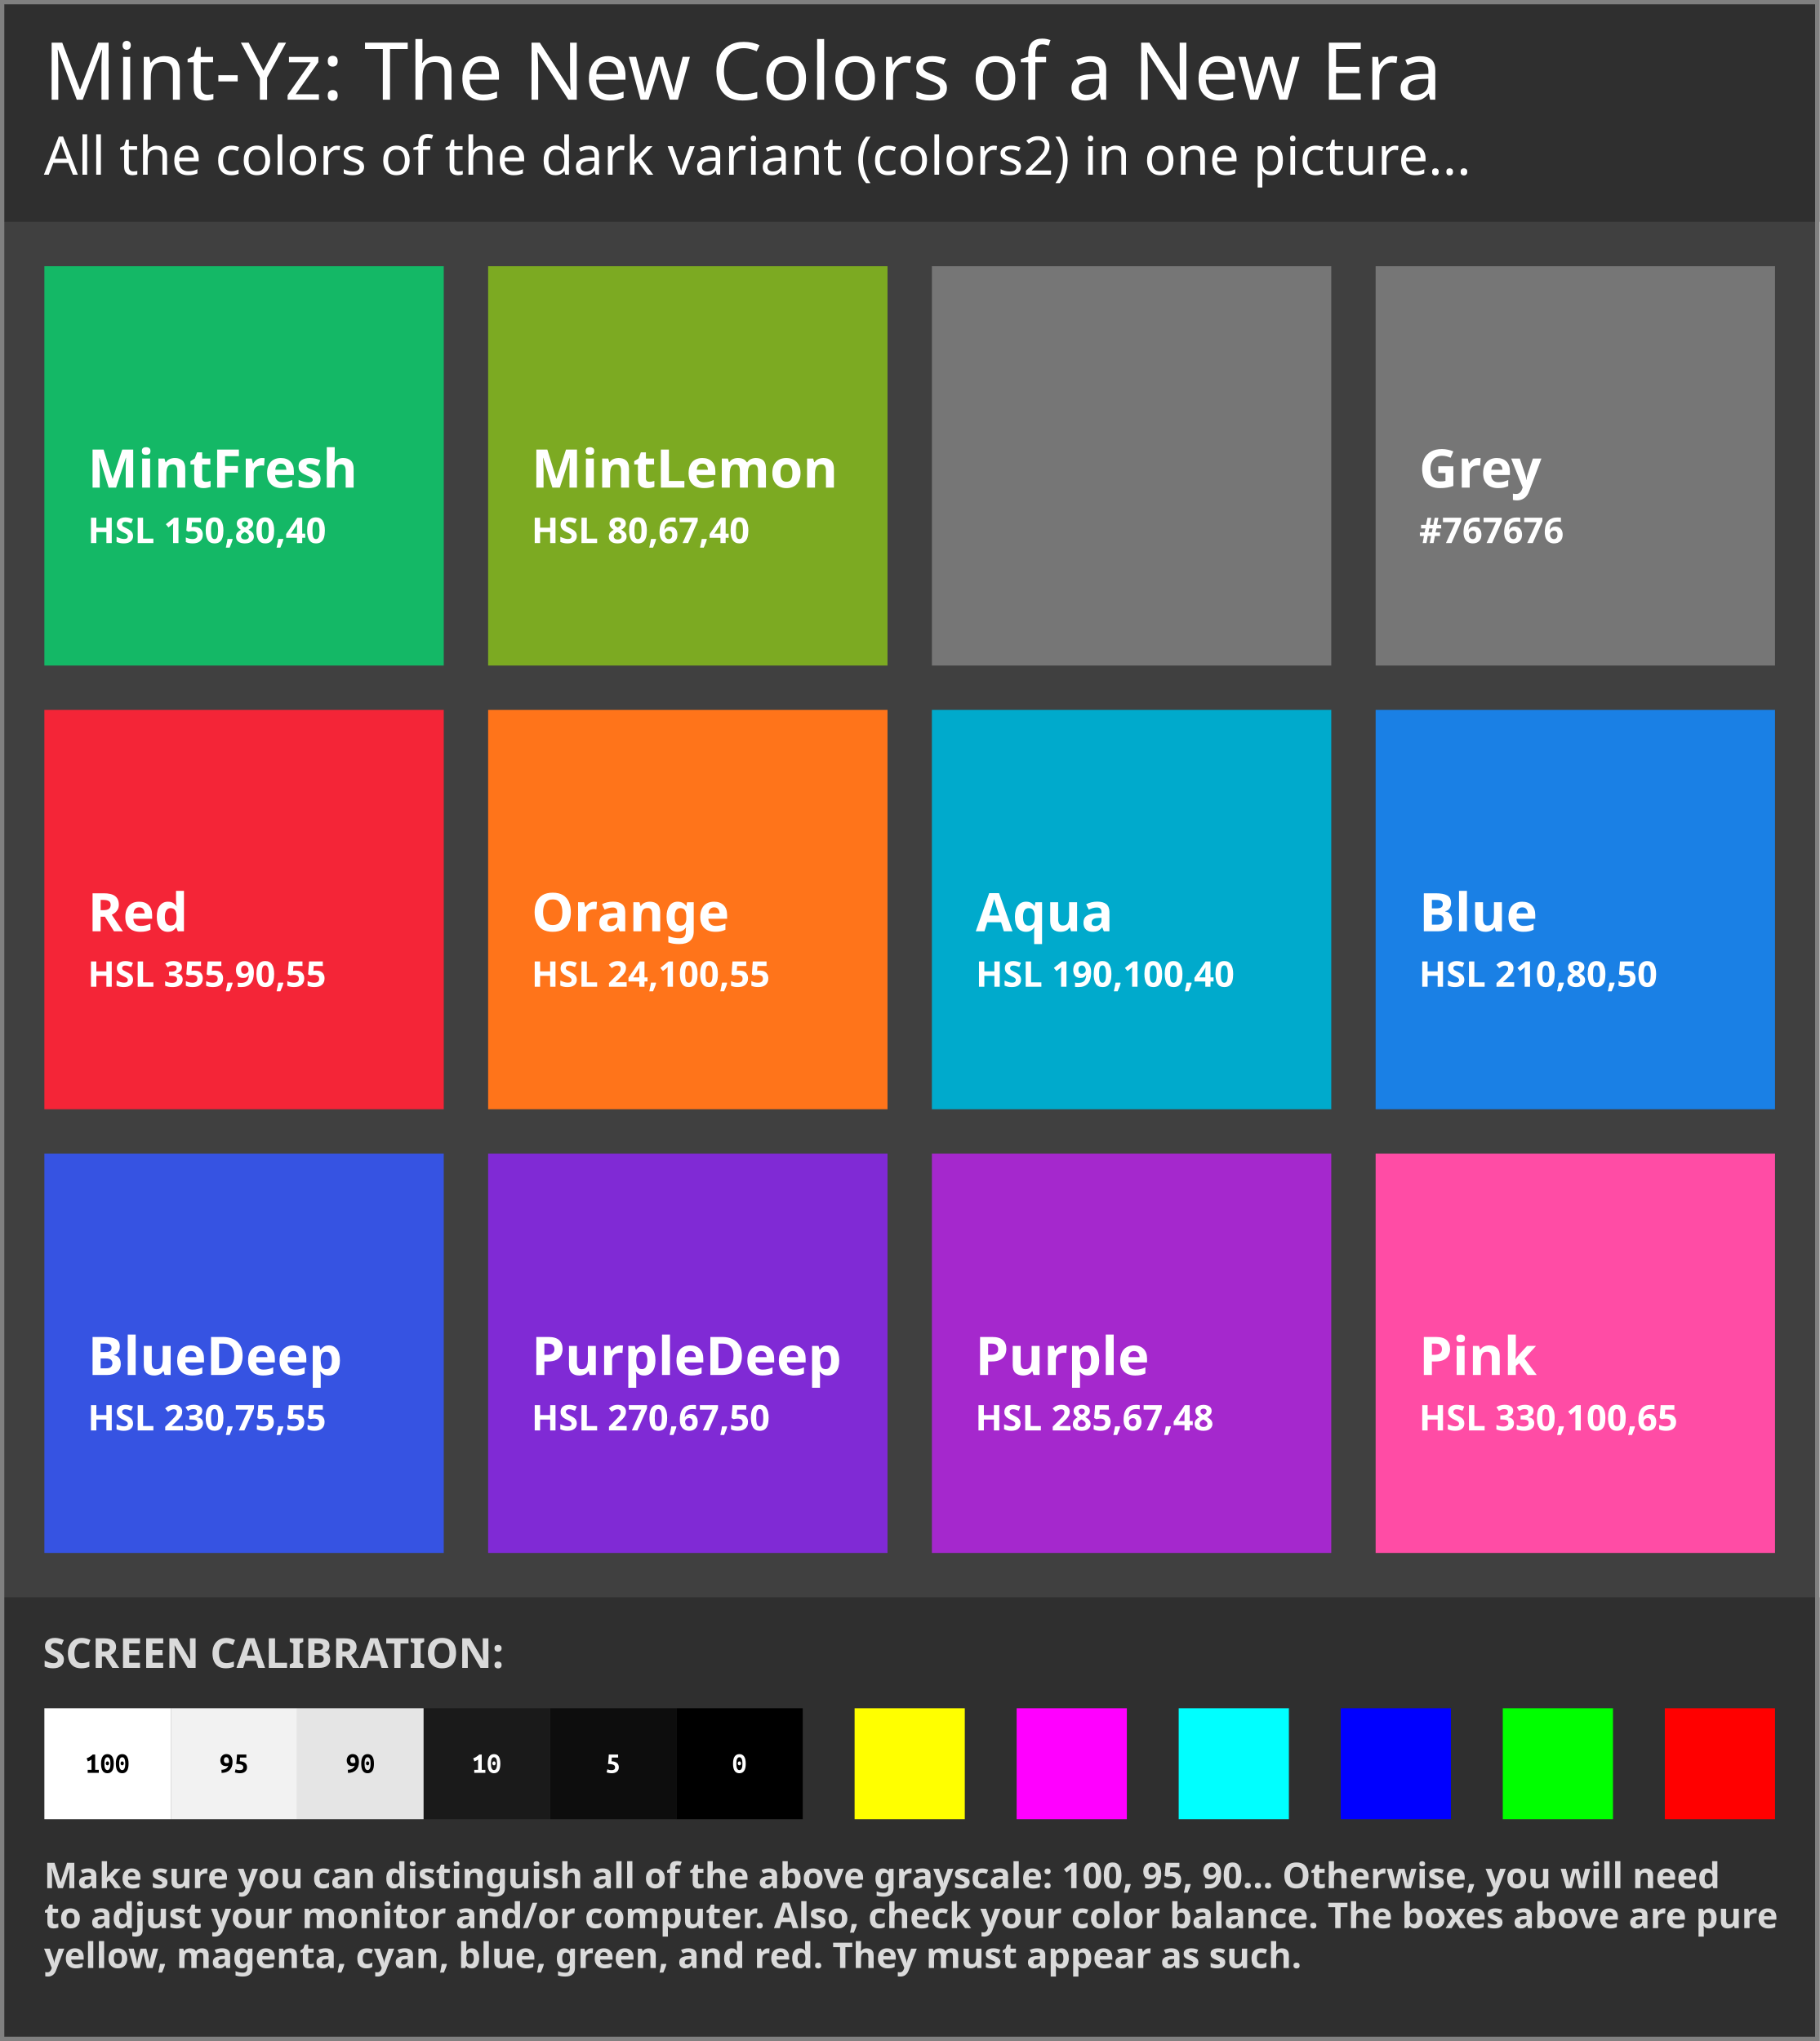
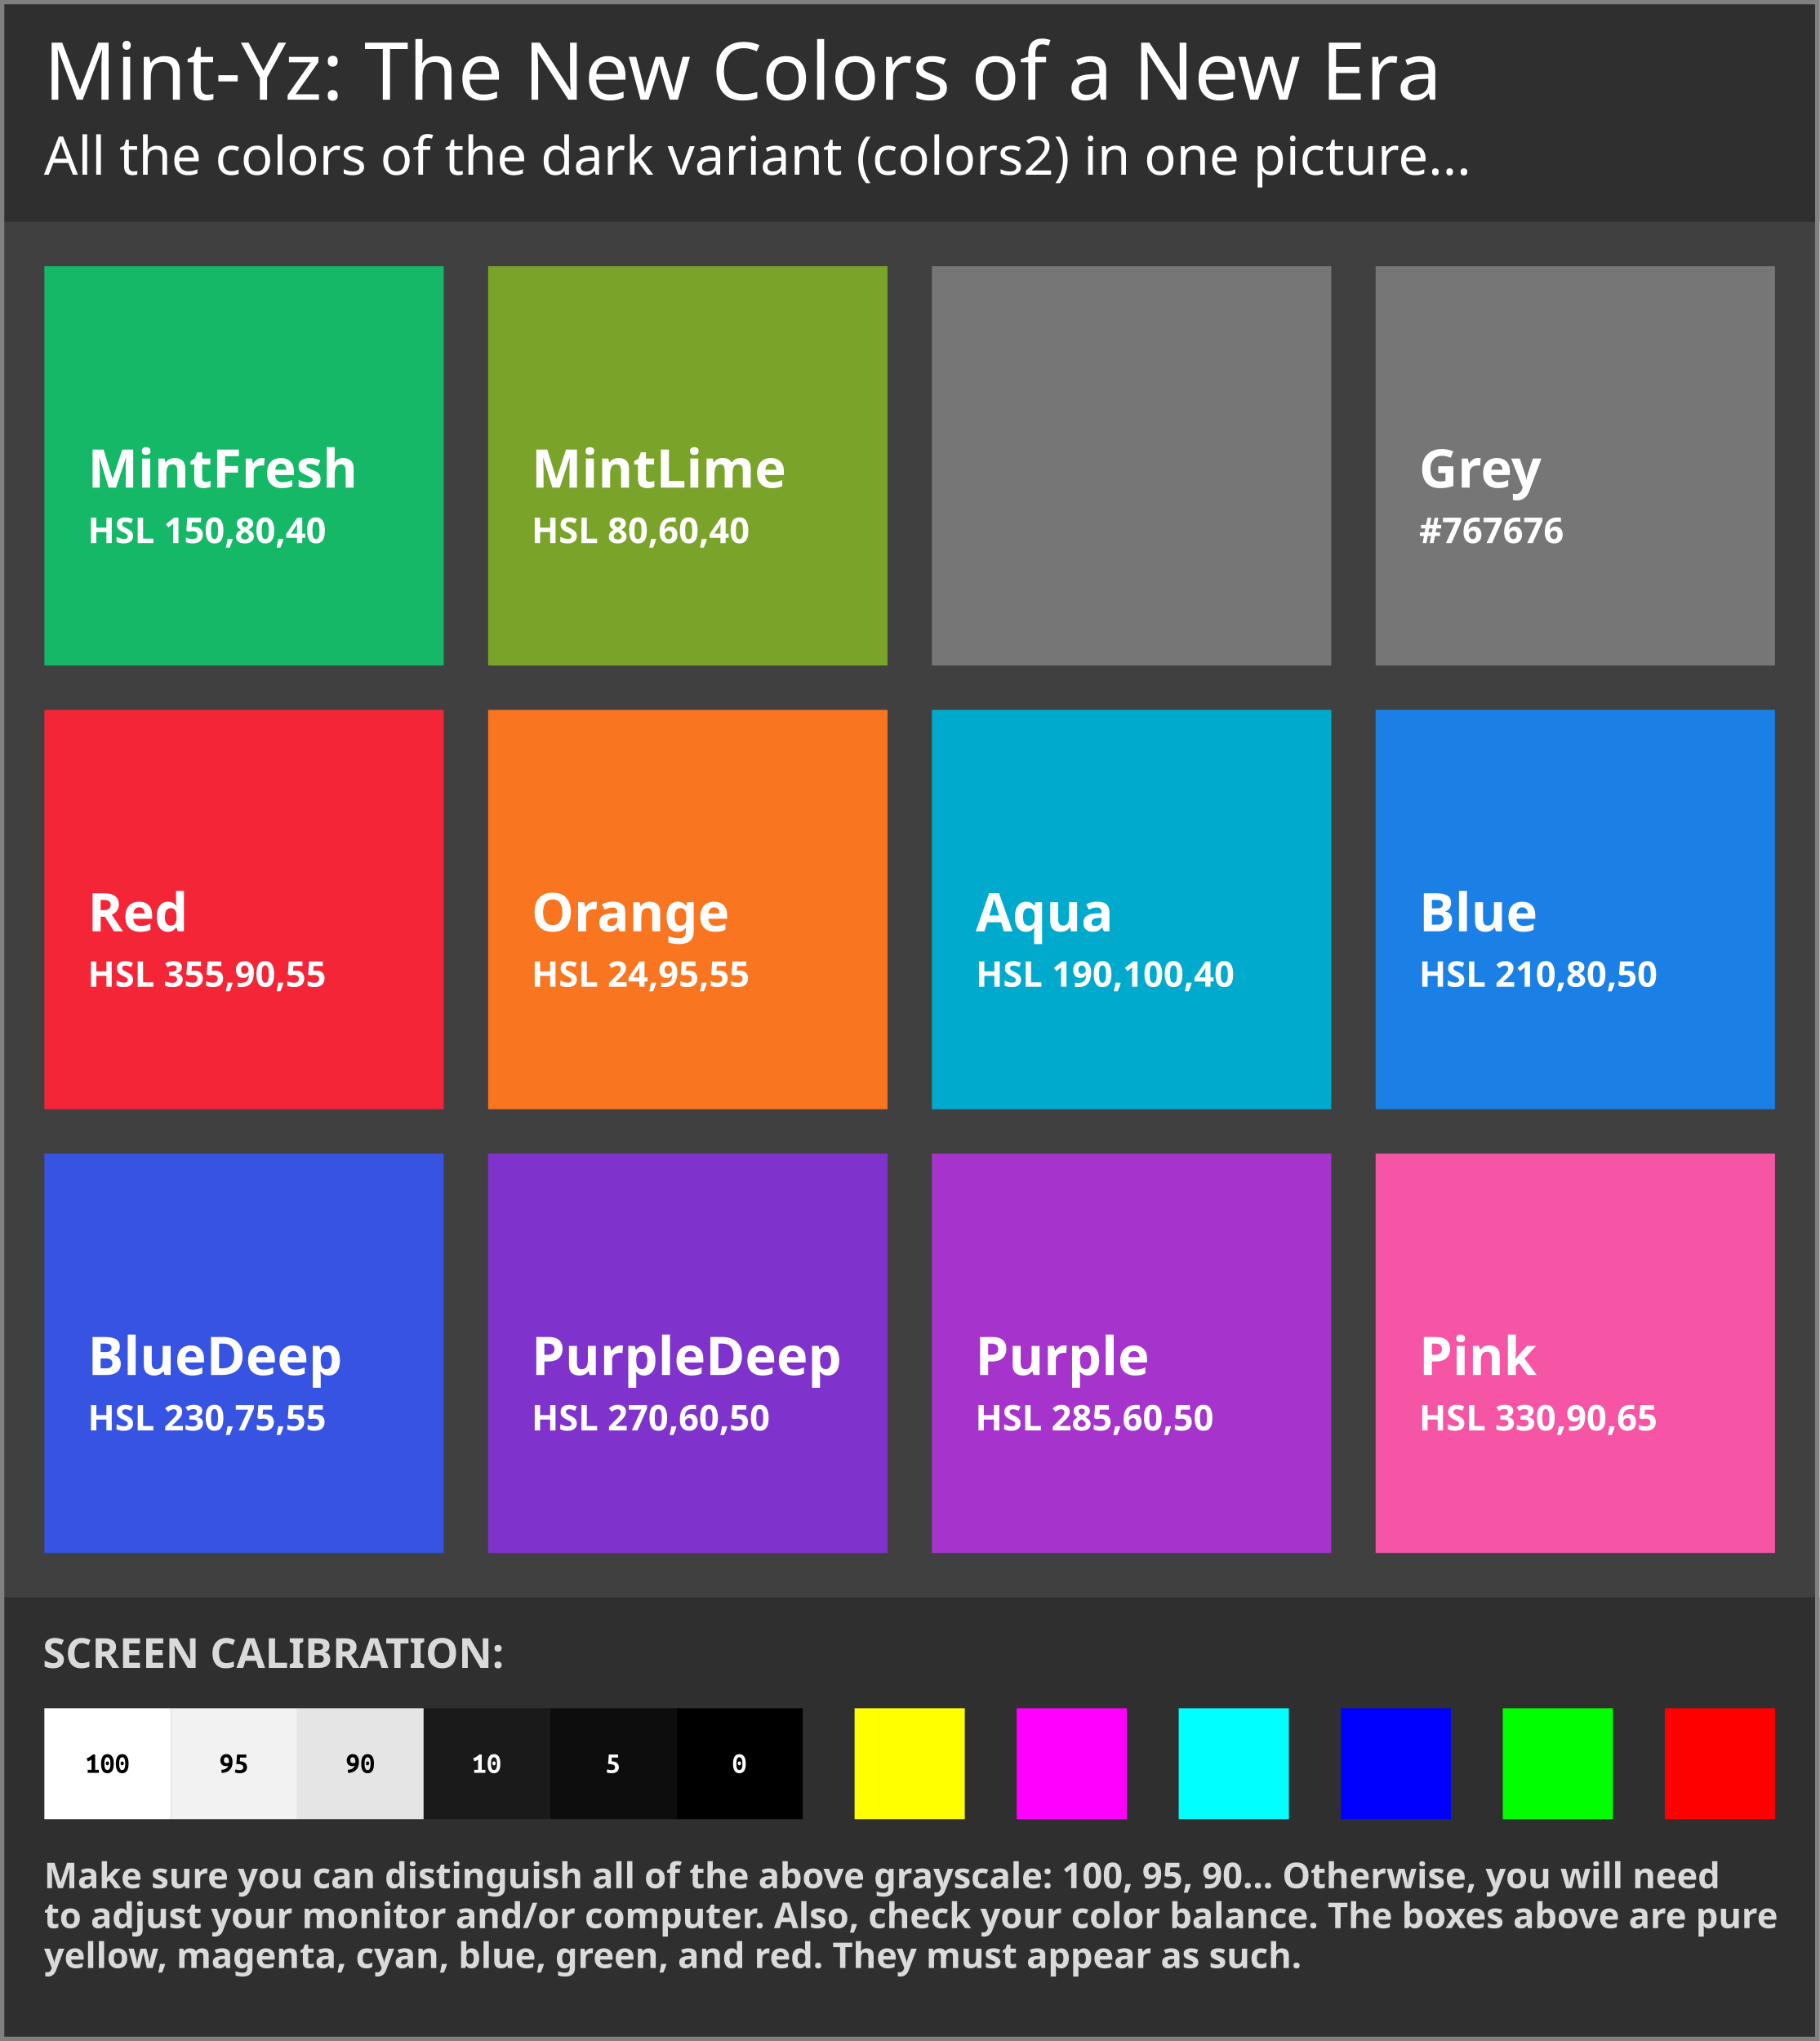
<svg xmlns="http://www.w3.org/2000/svg" width="820" height="920" viewBox="0 0 820 920" version="1.1" id="svg8">
  <defs id="defs2" />
  <g id="layer5">
    <rect y="0" x="0" height="920" width="820" id="rect122" style="fill:#ffffff;fill-opacity:1;stroke:none;stroke-width:0;stroke-opacity:1" />
    <rect transform="translate(0,-91.79999)" style="fill:#404040;fill-opacity:1;stroke:#08914d;stroke-width:0" id="rect146" width="820" height="920" x="2.2301638e-06" y="91.8" />
    <g id="g1130" transform="translate(0,-91.79999)">
      <rect y="811.8" x="0" height="200" width="820" id="rect4820" style="vector-effect:none;fill:#2f2f2f;fill-opacity:1;stroke:none;stroke-width:0;stroke-linecap:butt;stroke-linejoin:miter;stroke-miterlimit:4;stroke-dasharray:none;stroke-dashoffset:0;stroke-opacity:1" />
      <g id="g1089">
        <g transform="matrix(0,-2.099737,2.760329,0,-19.81775,839.5778)" style="display:inline" id="g1269">
          <rect transform="rotate(-90)" rx="6.3846035e-17" y="-34.396" x="-297" height="23.812" width="17.992" id="rect7" style="fill:#ff0000;fill-opacity:1;stroke:none;stroke-width:0.15;stroke-miterlimit:4;stroke-dasharray:none;stroke-opacity:1" />
          <rect transform="rotate(-90)" style="fill:#00ff00;fill-opacity:1;stroke:none;stroke-width:0.15;stroke-miterlimit:4;stroke-dasharray:none;stroke-opacity:1" id="rect9" width="17.992" height="23.812" x="-270.542" y="-34.396" rx="6.3846035e-17" />
          <rect transform="rotate(-90)" rx="6.3846035e-17" y="-34.396" x="-244.083" height="23.812" width="17.992" id="rect11" style="fill:#0000ff;fill-opacity:1;stroke:none;stroke-width:0.15;stroke-miterlimit:4;stroke-dasharray:none;stroke-opacity:1" />
          <rect transform="rotate(-90)" style="fill:#ffff00;fill-opacity:1;stroke:none;stroke-width:0.15;stroke-miterlimit:4;stroke-dasharray:none;stroke-opacity:1" id="rect818" width="17.992" height="23.812" x="-164.708" y="-34.396" rx="6.3846035e-17" />
          <rect transform="rotate(-90)" rx="6.3846035e-17" y="-34.396" x="-217.625" height="23.812" width="17.992" id="rect820-7" style="fill:#00ffff;fill-opacity:1;stroke:none;stroke-width:0.15;stroke-miterlimit:4;stroke-dasharray:none;stroke-opacity:1" />
          <rect transform="rotate(-90)" style="fill:#ff00ff;fill-opacity:1;stroke:none;stroke-width:0.15;stroke-miterlimit:4;stroke-dasharray:none;stroke-opacity:1" id="rect822-6" width="17.992" height="23.812" x="-191.167" y="-34.396" rx="6.3846035e-17" />
        </g>
        <rect transform="scale(-1)" style="display:inline;fill:#000000;fill-opacity:1;stroke:none;stroke-width:0.387;stroke-miterlimit:4;stroke-dasharray:none;stroke-opacity:1" id="rect1035" width="56.966" height="50" x="-361.798" y="-911.8" rx="2.0215312e-16" />
        <rect transform="scale(-1)" rx="2.0215312e-16" y="-911.8" x="-304.831" height="50" width="56.966" id="rect1037" style="display:inline;fill:#0d0d0d;fill-opacity:1;stroke:none;stroke-width:0.387;stroke-miterlimit:4;stroke-dasharray:none;stroke-opacity:1" />
        <rect transform="scale(-1)" style="display:inline;fill:#f2f2f2;fill-opacity:1;stroke:none;stroke-width:0.387;stroke-miterlimit:4;stroke-dasharray:none;stroke-opacity:1" id="rect1039" width="56.966" height="50" x="-133.933" y="-911.8" rx="2.0215312e-16" />
        <rect transform="scale(-1)" rx="2.0215312e-16" y="-911.8" x="-247.865" height="50" width="56.966" id="rect1041" style="display:inline;fill:#1a1a1a;fill-opacity:1;stroke:none;stroke-width:0.387;stroke-miterlimit:4;stroke-dasharray:none;stroke-opacity:1" />
        <rect transform="scale(-1)" style="display:inline;fill:#e5e5e5;fill-opacity:1;stroke:none;stroke-width:0.387;stroke-miterlimit:4;stroke-dasharray:none;stroke-opacity:1" id="rect1043" width="56.966" height="50" x="-190.899" y="-911.8" rx="2.0215312e-16" />
        <rect rx="2.0215312e-16" y="-911.8" x="-76.966" height="50" width="56.966" id="rect1045" style="display:inline;fill:#ffffff;fill-opacity:1;stroke:none;stroke-width:0.387;stroke-miterlimit:4;stroke-dasharray:none;stroke-opacity:1" transform="scale(-1)" />
        <g id="g1056">
          <g style="font-weight:bold;font-size:13.333px;line-height:17.778px;font-family:'Ubuntu Mono';-inkscape-font-specification:'Ubuntu Mono Bold';letter-spacing:0px;word-spacing:0px;fill:#000000;fill-opacity:1" id="text135" aria-label="100" transform="translate(0,-50)">
            <path id="path983" style="font-size:13.333px;text-align:center;text-anchor:middle;fill:#000000;fill-opacity:1" d="m 41.25,939.573 v -4.613 q -0.373,0.267 -0.853,0.48 -0.48,0.2 -0.813,0.32 l -0.533,-1.36 q 0.32,-0.12 0.693,-0.307 0.373,-0.187 0.747,-0.413 0.373,-0.227 0.707,-0.48 0.333,-0.253 0.573,-0.52 h 1.12 v 6.893 h 1.64 v 1.36 h -5.013 v -1.36 z" />
            <path id="path985" style="font-size:13.333px;text-align:center;text-anchor:middle;fill:#000000;fill-opacity:1" d="m 51.277,936.786 q 0,2.187 -0.733,3.253 -0.733,1.067 -2.133,1.067 -1.4,0 -2.133,-1.067 -0.733,-1.067 -0.733,-3.253 0,-2.16 0.747,-3.227 0.747,-1.067 2.12,-1.067 1.4,0 2.133,1.067 0.733,1.053 0.733,3.227 z m -1.48,0 q 0,-1.413 -0.36,-2.147 -0.347,-0.747 -1.027,-0.747 -0.667,0 -1.027,0.747 -0.36,0.733 -0.36,2.147 0,1.427 0.36,2.173 0.36,0.733 1.027,0.733 0.68,0 1.027,-0.733 0.36,-0.747 0.36,-2.173 z m -0.64,-0.133 q 0,0.36 -0.213,0.627 -0.2,0.253 -0.52,0.253 -0.347,0 -0.547,-0.253 -0.2,-0.267 -0.2,-0.627 0,-0.36 0.2,-0.627 0.2,-0.267 0.547,-0.267 0.32,0 0.52,0.267 0.213,0.267 0.213,0.627 z" />
            <path id="path987" style="font-size:13.333px;text-align:center;text-anchor:middle;fill:#000000;fill-opacity:1" d="m 57.943,936.786 q 0,2.187 -0.733,3.253 -0.733,1.067 -2.133,1.067 -1.4,0 -2.133,-1.067 -0.733,-1.067 -0.733,-3.253 0,-2.16 0.747,-3.227 0.747,-1.067 2.12,-1.067 1.4,0 2.133,1.067 0.733,1.053 0.733,3.227 z m -1.48,0 q 0,-1.413 -0.36,-2.147 -0.347,-0.747 -1.027,-0.747 -0.667,0 -1.027,0.747 -0.36,0.733 -0.36,2.147 0,1.427 0.36,2.173 0.36,0.733 1.027,0.733 0.68,0 1.027,-0.733 0.36,-0.747 0.36,-2.173 z m -0.64,-0.133 q 0,0.36 -0.213,0.627 -0.2,0.253 -0.52,0.253 -0.347,0 -0.547,-0.253 -0.2,-0.267 -0.2,-0.627 0,-0.36 0.2,-0.627 0.2,-0.267 0.547,-0.267 0.32,0 0.52,0.267 0.213,0.267 0.213,0.627 z" />
          </g>
          <g style="font-weight:bold;font-size:13.333px;line-height:17.778px;font-family:'Ubuntu Mono';-inkscape-font-specification:'Ubuntu Mono Bold';letter-spacing:0px;word-spacing:0px;fill:#ffffff;fill-opacity:1" id="text141" aria-label="0" transform="translate(0,-50)">
            <path id="path990" style="font-size:13.333px;text-align:center;text-anchor:middle;fill:#ffffff;fill-opacity:1" d="m 336.107,936.786 q 0,2.187 -0.733,3.253 -0.733,1.067 -2.133,1.067 -1.4,0 -2.133,-1.067 -0.733,-1.067 -0.733,-3.253 0,-2.16 0.747,-3.227 0.747,-1.067 2.12,-1.067 1.4,0 2.133,1.067 0.733,1.053 0.733,3.227 z m -1.48,0 q 0,-1.413 -0.36,-2.147 -0.347,-0.747 -1.027,-0.747 -0.667,0 -1.027,0.747 -0.36,0.733 -0.36,2.147 0,1.427 0.36,2.173 0.36,0.733 1.027,0.733 0.68,0 1.027,-0.733 0.36,-0.747 0.36,-2.173 z m -0.64,-0.133 q 0,0.36 -0.213,0.627 -0.2,0.253 -0.52,0.253 -0.347,0 -0.547,-0.253 -0.2,-0.267 -0.2,-0.627 0,-0.36 0.2,-0.627 0.2,-0.267 0.547,-0.267 0.32,0 0.52,0.267 0.213,0.267 0.213,0.627 z" />
          </g>
          <g style="font-weight:bold;font-size:13.333px;line-height:17.778px;font-family:'Ubuntu Mono';-inkscape-font-specification:'Ubuntu Mono Bold';letter-spacing:0px;word-spacing:0px;fill:#000000;fill-opacity:1" id="text968" aria-label="95" transform="translate(0,-50)">
            <path id="path993" style="font-size:13.333px;text-align:center;text-anchor:middle;fill:#000000;fill-opacity:1" d="m 102.189,936.546 q 0.253,0 0.533,-0.053 0.28,-0.053 0.453,-0.147 0.013,-0.107 0.013,-0.253 0.013,-0.16 0.013,-0.307 0,-0.333 -0.067,-0.667 -0.053,-0.347 -0.2,-0.627 -0.133,-0.28 -0.373,-0.453 -0.227,-0.173 -0.573,-0.173 -0.293,0 -0.507,0.12 -0.2,0.107 -0.333,0.293 -0.12,0.187 -0.187,0.44 -0.053,0.253 -0.053,0.533 0,0.627 0.293,0.96 0.293,0.333 0.987,0.333 z m -0.213,1.36 q -0.72,0 -1.227,-0.2 -0.507,-0.213 -0.827,-0.573 -0.32,-0.36 -0.467,-0.827 -0.147,-0.48 -0.147,-1.027 0,-0.48 0.16,-0.973 0.173,-0.507 0.493,-0.907 0.333,-0.413 0.827,-0.667 0.493,-0.267 1.16,-0.267 1.387,0 2.12,0.933 0.733,0.933 0.733,2.6 0,1.2 -0.347,2.133 -0.347,0.92 -1,1.547 -0.64,0.627 -1.56,0.96 -0.907,0.32 -2.027,0.32 l -0.053,-1.413 q 1.067,-0.013 1.907,-0.453 0.84,-0.453 1.187,-1.413 -0.52,0.227 -0.933,0.227 z" />
            <path id="path995" style="font-size:13.333px;text-align:center;text-anchor:middle;fill:#000000;fill-opacity:1" d="m 109.656,938.506 q 0,-0.347 -0.12,-0.627 -0.107,-0.293 -0.453,-0.493 -0.333,-0.213 -0.96,-0.32 -0.627,-0.12 -1.64,-0.12 0.133,-1.12 0.213,-2.187 0.08,-1.08 0.12,-2.08 h 4.213 v 1.36 h -2.84 q -0.027,0.427 -0.067,0.893 -0.04,0.467 -0.067,0.76 1.653,0.107 2.467,0.8 0.813,0.693 0.813,1.947 0,0.573 -0.2,1.067 -0.2,0.48 -0.613,0.84 -0.413,0.36 -1.027,0.56 -0.613,0.2 -1.427,0.2 -0.32,0 -0.653,-0.04 -0.333,-0.04 -0.64,-0.107 -0.307,-0.053 -0.56,-0.133 -0.24,-0.08 -0.373,-0.147 l 0.333,-1.36 q 0.293,0.147 0.747,0.267 0.453,0.12 1.133,0.12 0.48,0 0.787,-0.107 0.32,-0.107 0.493,-0.267 0.187,-0.173 0.253,-0.387 0.067,-0.213 0.067,-0.44 z" />
          </g>
          <g style="font-weight:bold;font-size:13.333px;line-height:17.778px;font-family:'Ubuntu Mono';-inkscape-font-specification:'Ubuntu Mono Bold';letter-spacing:0px;word-spacing:0px;fill:#000000;fill-opacity:1" id="text973" aria-label="90" transform="translate(0,-50)">
            <path id="path998" style="font-size:13.333px;text-align:center;text-anchor:middle;fill:#000000;fill-opacity:1" d="m 159.155,936.546 q 0.253,0 0.533,-0.053 0.28,-0.053 0.453,-0.147 0.013,-0.107 0.013,-0.253 0.013,-0.16 0.013,-0.307 0,-0.333 -0.067,-0.667 -0.053,-0.347 -0.2,-0.627 -0.133,-0.28 -0.373,-0.453 -0.227,-0.173 -0.573,-0.173 -0.293,0 -0.507,0.12 -0.2,0.107 -0.333,0.293 -0.12,0.187 -0.187,0.44 -0.053,0.253 -0.053,0.533 0,0.627 0.293,0.96 0.293,0.333 0.987,0.333 z m -0.213,1.36 q -0.72,0 -1.227,-0.2 -0.507,-0.213 -0.827,-0.573 -0.32,-0.36 -0.467,-0.827 -0.147,-0.48 -0.147,-1.027 0,-0.48 0.16,-0.973 0.173,-0.507 0.493,-0.907 0.333,-0.413 0.827,-0.667 0.493,-0.267 1.16,-0.267 1.387,0 2.12,0.933 0.733,0.933 0.733,2.6 0,1.2 -0.347,2.133 -0.347,0.92 -1,1.547 -0.64,0.627 -1.56,0.96 -0.907,0.32 -2.027,0.32 l -0.053,-1.413 q 1.067,-0.013 1.907,-0.453 0.84,-0.453 1.187,-1.413 -0.52,0.227 -0.933,0.227 z" />
            <path id="path1000" style="font-size:13.333px;text-align:center;text-anchor:middle;fill:#000000;fill-opacity:1" d="m 168.542,936.786 q 0,2.187 -0.733,3.253 -0.733,1.067 -2.133,1.067 -1.4,0 -2.133,-1.067 -0.733,-1.067 -0.733,-3.253 0,-2.16 0.747,-3.227 0.747,-1.067 2.12,-1.067 1.4,0 2.133,1.067 0.733,1.053 0.733,3.227 z m -1.48,0 q 0,-1.413 -0.36,-2.147 -0.347,-0.747 -1.027,-0.747 -0.667,0 -1.027,0.747 -0.36,0.733 -0.36,2.147 0,1.427 0.36,2.173 0.36,0.733 1.027,0.733 0.68,0 1.027,-0.733 0.36,-0.747 0.36,-2.173 z m -0.64,-0.133 q 0,0.36 -0.213,0.627 -0.2,0.253 -0.52,0.253 -0.347,0 -0.547,-0.253 -0.2,-0.267 -0.2,-0.627 0,-0.36 0.2,-0.627 0.2,-0.267 0.547,-0.267 0.32,0 0.52,0.267 0.213,0.267 0.213,0.627 z" />
          </g>
          <g style="font-weight:bold;font-size:13.333px;line-height:17.778px;font-family:'Ubuntu Mono';-inkscape-font-specification:'Ubuntu Mono Bold';letter-spacing:0px;word-spacing:0px;fill:#ffffff;fill-opacity:1" id="text977" aria-label="10" transform="translate(0,-50)">
            <path id="path1003" style="font-size:13.333px;text-align:center;text-anchor:middle;fill:#ffffff;fill-opacity:1" d="m 215.481,939.573 v -4.613 q -0.373,0.267 -0.853,0.48 -0.48,0.2 -0.813,0.32 l -0.533,-1.36 q 0.32,-0.12 0.693,-0.307 0.373,-0.187 0.747,-0.413 0.373,-0.227 0.707,-0.48 0.333,-0.253 0.573,-0.52 h 1.12 v 6.893 h 1.64 v 1.36 H 213.748 v -1.36 z" />
            <path id="path1005" style="font-size:13.333px;text-align:center;text-anchor:middle;fill:#ffffff;fill-opacity:1" d="m 225.508,936.786 q 0,2.187 -0.733,3.253 -0.733,1.067 -2.133,1.067 -1.4,0 -2.133,-1.067 -0.733,-1.067 -0.733,-3.253 0,-2.16 0.747,-3.227 0.747,-1.067 2.12,-1.067 1.4,0 2.133,1.067 0.733,1.053 0.733,3.227 z m -1.48,0 q 0,-1.413 -0.36,-2.147 -0.347,-0.747 -1.027,-0.747 -0.667,0 -1.027,0.747 -0.36,0.733 -0.36,2.147 0,1.427 0.36,2.173 0.36,0.733 1.027,0.733 0.68,0 1.027,-0.733 0.36,-0.747 0.36,-2.173 z m -0.64,-0.133 q 0,0.36 -0.213,0.627 -0.2,0.253 -0.52,0.253 -0.347,0 -0.547,-0.253 -0.2,-0.267 -0.2,-0.627 0,-0.36 0.2,-0.627 0.2,-0.267 0.547,-0.267 0.32,0 0.52,0.267 0.213,0.267 0.213,0.627 z" />
          </g>
          <g style="font-weight:bold;font-size:13.333px;line-height:17.778px;font-family:'Ubuntu Mono';-inkscape-font-specification:'Ubuntu Mono Bold';letter-spacing:0px;word-spacing:0px;fill:#ffffff;fill-opacity:1" id="text981" aria-label="5" transform="translate(0,-50)">
            <path id="path1008" style="font-size:13.333px;text-align:center;text-anchor:middle;fill:#ffffff;fill-opacity:1" d="m 277.221,938.506 q 0,-0.347 -0.12,-0.627 -0.107,-0.293 -0.453,-0.493 -0.333,-0.213 -0.96,-0.32 -0.627,-0.12 -1.64,-0.12 0.133,-1.12 0.213,-2.187 0.08,-1.08 0.12,-2.08 h 4.213 v 1.36 h -2.84 q -0.027,0.427 -0.067,0.893 -0.04,0.467 -0.067,0.76 1.653,0.107 2.467,0.8 0.813,0.693 0.813,1.947 0,0.573 -0.2,1.067 -0.2,0.48 -0.613,0.84 -0.413,0.36 -1.027,0.56 -0.613,0.2 -1.427,0.2 -0.32,0 -0.653,-0.04 -0.333,-0.04 -0.64,-0.107 -0.307,-0.053 -0.56,-0.133 -0.24,-0.08 -0.373,-0.147 l 0.333,-1.36 q 0.293,0.147 0.747,0.267 0.453,0.12 1.133,0.12 0.48,0 0.787,-0.107 0.32,-0.107 0.493,-0.267 0.187,-0.173 0.253,-0.387 0.067,-0.213 0.067,-0.44 z" />
          </g>
        </g>
      </g>
      <text id="text1065" y="843.616" x="19.253" style="font-weight:bold;font-size:18.667px;line-height:29.333px;font-family:'Ubuntu Mono';-inkscape-font-specification:'Ubuntu Mono Bold';letter-spacing:0px;word-spacing:0px;fill:#dadada;fill-opacity:1" xml:space="preserve">
        <tspan style="font-size:18.667px;fill:#dadada;fill-opacity:1" y="843.616" x="19.253" id="tspan1063">SCREEN CALIBRATION:</tspan>
      </text>
      <text id="text1069" y="942.904" x="19.856" style="font-weight:bold;font-size:16px;line-height:18px;font-family:'Ubuntu Mono';-inkscape-font-specification:'Ubuntu Mono Bold';letter-spacing:0px;word-spacing:0px;fill:#dadada;fill-opacity:1" xml:space="preserve">
        <tspan style="font-style:normal;font-variant:normal;font-weight:bold;font-stretch:normal;font-family:'Ubuntu Mono';-inkscape-font-specification:'Ubuntu Mono Bold';fill:#dadada;fill-opacity:1" id="tspan1075" y="942.904" x="19.856">Make sure you can distinguish all of the above grayscale: 100, 95, 90... Otherwise, you will need</tspan>
        <tspan style="font-style:normal;font-variant:normal;font-weight:bold;font-stretch:normal;font-family:'Ubuntu Mono';-inkscape-font-specification:'Ubuntu Mono Bold';fill:#dadada;fill-opacity:1" id="tspan1079" y="960.904" x="19.856">to adjust your monitor and/or computer. Also, check your color balance. The boxes above are pure</tspan>
        <tspan id="tspan1089" style="font-style:normal;font-variant:normal;font-weight:bold;font-stretch:normal;font-family:'Ubuntu Mono';-inkscape-font-specification:'Ubuntu Mono Bold';fill:#dadada;fill-opacity:1" y="978.904" x="19.856">yellow, magenta, cyan, blue, green, and red. They must appear as such.</tspan>
      </text>
    </g>
  </g>
  <g id="layer1" transform="translate(0,-91.79999)">
    <rect y="91.8" x="0" height="100" width="820" id="rect903" style="opacity:1;vector-effect:none;fill:#2f2f2f;fill-opacity:1;stroke:none;stroke-width:0;stroke-linecap:butt;stroke-linejoin:miter;stroke-miterlimit:4;stroke-dasharray:none;stroke-dashoffset:0;stroke-opacity:1" />
    <text xml:space="preserve" style="font-style:normal;font-variant:normal;font-weight:normal;font-stretch:normal;font-size:24px;line-height:1.25;font-family:'DejaVu Sans';-inkscape-font-specification:'DejaVu Sans';text-align:start;letter-spacing:0px;word-spacing:0px;text-anchor:start;fill:#ffffff;fill-opacity:1;stroke:none" x="19.784" y="136.748" id="text947">
      <tspan x="19.784" y="136.748" style="font-style:normal;font-variant:normal;font-weight:normal;font-stretch:normal;font-size:36px;font-family:'Ubuntu Mono';-inkscape-font-specification:'Ubuntu Mono';fill:#ffffff;fill-opacity:1" id="tspan921">Mint-Yz: The New Colors of a New Era</tspan>
      <tspan id="tspan135" x="19.784" y="170.556" style="font-style:normal;font-variant:normal;font-weight:normal;font-stretch:normal;font-size:24px;font-family:'Ubuntu Mono';-inkscape-font-specification:'Ubuntu Mono';fill:#ffffff;fill-opacity:1">All the colors of the dark variant (colors2) in one picture...</tspan>
    </text>
    <rect y="92.768" x="0.968" height="918.063" width="818.063" id="rect115" style="fill:none;fill-opacity:1;stroke:#808080;stroke-width:1.937;stroke-opacity:1" />
    <g id="g935" transform="translate(400,150)">
      <rect style="opacity:1;vector-effect:none;fill:#00aacc;fill-opacity:1;stroke:none;stroke-width:0;stroke-linecap:butt;stroke-linejoin:miter;stroke-miterlimit:4;stroke-dasharray:none;stroke-dashoffset:0;stroke-opacity:1" id="rect830" width="180" height="180" x="20" y="261.8" />
      <text id="text59" y="361.592" x="39.784" style="font-style:normal;font-variant:normal;font-weight:bold;font-stretch:normal;font-size:16px;line-height:25px;font-family:'Ubuntu Mono';-inkscape-font-specification:'Ubuntu Mono Bold';text-align:start;letter-spacing:0px;word-spacing:0px;text-anchor:start;fill:#000000;fill-opacity:1;stroke:none" xml:space="preserve">
        <tspan id="tspan866" style="font-size:24px;line-height:18px;fill:#ffffff;fill-opacity:1" y="361.592" x="39.784">Aqua</tspan>
        <tspan style="line-height:18px;fill:#ffffff;fill-opacity:1" y="386.592" x="39.784" id="tspan933">HSL 190,100,40</tspan>
      </text>
    </g>
    <g id="g956" transform="translate(0,-50)">
      <rect y="261.8" x="620" height="180" width="180" id="rect55" style="opacity:1;vector-effect:none;fill:#767676;fill-opacity:1;stroke:none;stroke-width:0;stroke-linecap:butt;stroke-linejoin:miter;stroke-miterlimit:4;stroke-dasharray:none;stroke-dashoffset:0;stroke-opacity:1" />
      <text xml:space="preserve" style="font-style:normal;font-variant:normal;font-weight:bold;font-stretch:normal;font-size:16px;line-height:25px;font-family:'Ubuntu Mono';-inkscape-font-specification:'Ubuntu Mono Bold';text-align:start;letter-spacing:0px;word-spacing:0px;text-anchor:start;fill:#000000;fill-opacity:1;stroke:none" x="639.568" y="361.592" id="text896">
        <tspan x="639.568" y="361.592" style="font-size:24px;line-height:18px;fill:#ffffff;fill-opacity:1" id="tspan890">Grey</tspan>
        <tspan x="639.568" y="386.592" style="line-height:18px;fill:#ffffff;fill-opacity:1" id="tspan894">#767676</tspan>
      </text>
    </g>
    <g id="g990" transform="translate(-200,-45.39999)">
-       <rect y="457.2" x="420" height="180" width="180" id="rect812" style="vector-effect:none;fill:#ff741a;fill-opacity:1;stroke:none;stroke-width:0;stroke-linecap:butt;stroke-linejoin:miter;stroke-miterlimit:4;stroke-dasharray:none;stroke-dashoffset:0;stroke-opacity:1" />
+       <rect y="457.2" x="420" height="180" width="180" id="rect812" style="vector-effect:none;fill:#f97520;fill-opacity:1;stroke:none;stroke-width:0;stroke-linecap:butt;stroke-linejoin:miter;stroke-miterlimit:4;stroke-dasharray:none;stroke-dashoffset:0;stroke-opacity:1" />
      <text id="text904" y="556.992" x="439.568" style="font-style:normal;font-variant:normal;font-weight:bold;font-stretch:normal;font-size:16px;line-height:25px;font-family:'Ubuntu Mono';-inkscape-font-specification:'Ubuntu Mono Bold';text-align:start;letter-spacing:0px;word-spacing:0px;text-anchor:start;fill:#000000;fill-opacity:1;stroke:none" xml:space="preserve">
        <tspan id="tspan898" style="font-size:24px;line-height:18px;fill:#ffffff;fill-opacity:1" y="556.992" x="439.568">Orange</tspan>
-         <tspan id="tspan902" style="line-height:18px;fill:#ffffff;fill-opacity:1" y="581.992" x="439.568">HSL 24,100,55</tspan>
+         <tspan id="tspan902" style="line-height:18px;fill:#ffffff;fill-opacity:1" y="581.992" x="439.568">HSL 24,95,55</tspan>
      </text>
    </g>
    <g id="g970" transform="translate(400,150)">
-       <rect y="461.8" x="220" height="180" width="180" id="rect822" style="opacity:1;vector-effect:none;fill:#ff4ca5;fill-opacity:1;stroke:none;stroke-width:0;stroke-linecap:butt;stroke-linejoin:miter;stroke-miterlimit:4;stroke-dasharray:none;stroke-dashoffset:0;stroke-opacity:1" />
+       <rect y="461.8" x="220" height="180" width="180" id="rect822" style="opacity:1;vector-effect:none;fill:#f655a5;fill-opacity:1;stroke:none;stroke-width:0;stroke-linecap:butt;stroke-linejoin:miter;stroke-miterlimit:4;stroke-dasharray:none;stroke-dashoffset:0;stroke-opacity:1" />
      <text id="text912" y="561.592" x="239.568" style="font-style:normal;font-variant:normal;font-weight:bold;font-stretch:normal;font-size:16px;line-height:25px;font-family:'Ubuntu Mono';-inkscape-font-specification:'Ubuntu Mono Bold';text-align:start;letter-spacing:0px;word-spacing:0px;text-anchor:start;fill:#000000;fill-opacity:1;stroke:none" xml:space="preserve">
        <tspan id="tspan906" style="font-size:24px;line-height:18px;fill:#ffffff;fill-opacity:1" y="561.592" x="239.568">Pink</tspan>
-         <tspan id="tspan910" style="line-height:18px;fill:#ffffff;fill-opacity:1" y="586.592" x="239.568">HSL 330,100,65</tspan>
+         <tspan id="tspan910" style="line-height:18px;fill:#ffffff;fill-opacity:1" y="586.592" x="239.568">HSL 330,90,65</tspan>
      </text>
    </g>
    <g id="g977" transform="translate(0,150)">
-       <rect style="opacity:1;vector-effect:none;fill:#a528cd;fill-opacity:1;stroke:none;stroke-width:0;stroke-linecap:butt;stroke-linejoin:miter;stroke-miterlimit:4;stroke-dasharray:none;stroke-dashoffset:0;stroke-opacity:1" id="rect820" width="180" height="180" x="420" y="461.8" />
+       <rect style="opacity:1;vector-effect:none;fill:#a633cc;fill-opacity:1;stroke:none;stroke-width:0;stroke-linecap:butt;stroke-linejoin:miter;stroke-miterlimit:4;stroke-dasharray:none;stroke-dashoffset:0;stroke-opacity:1" id="rect820" width="180" height="180" x="420" y="461.8" />
      <text xml:space="preserve" style="font-style:normal;font-variant:normal;font-weight:bold;font-stretch:normal;font-size:16px;line-height:25px;font-family:'Ubuntu Mono';-inkscape-font-specification:'Ubuntu Mono Bold';text-align:start;letter-spacing:0px;word-spacing:0px;text-anchor:start;fill:#000000;fill-opacity:1;stroke:none" x="439.568" y="561.592" id="text920">
        <tspan x="439.568" y="561.592" style="font-size:24px;line-height:18px;fill:#ffffff;fill-opacity:1" id="tspan914">Purple</tspan>
-         <tspan x="439.568" y="586.592" style="line-height:18px;fill:#ffffff;fill-opacity:1" id="tspan918">HSL 285,67,48</tspan>
+         <tspan x="439.568" y="586.592" style="line-height:18px;fill:#ffffff;fill-opacity:1" id="tspan918">HSL 285,60,50</tspan>
      </text>
    </g>
    <g id="g984" transform="translate(-600,-50)">
      <rect y="461.8" x="620" height="180" width="180" id="rect824" style="opacity:1;vector-effect:none;fill:#f42537;fill-opacity:1;stroke:none;stroke-width:0;stroke-linecap:butt;stroke-linejoin:miter;stroke-miterlimit:4;stroke-dasharray:none;stroke-dashoffset:0;stroke-opacity:1" />
      <text id="text928" y="561.592" x="639.568" style="font-style:normal;font-variant:normal;font-weight:bold;font-stretch:normal;font-size:16px;line-height:25px;font-family:'Ubuntu Mono';-inkscape-font-specification:'Ubuntu Mono Bold';text-align:start;letter-spacing:0px;word-spacing:0px;text-anchor:start;fill:#000000;fill-opacity:1;stroke:none" xml:space="preserve">
        <tspan id="tspan922" style="font-size:24px;line-height:18px;fill:#ffffff;fill-opacity:1" y="561.592" x="639.568">Red</tspan>
        <tspan style="line-height:18px;fill:#ffffff;fill-opacity:1" y="586.592" x="639.568" id="tspan923">HSL 355,90,55</tspan>
      </text>
    </g>
    <g id="g1099" transform="translate(-200,-450)">
-       <rect y="661.8" x="420" height="180" width="180" id="rect1089" style="opacity:1;vector-effect:none;fill:#7caa22;fill-opacity:1;stroke:none;stroke-width:0;stroke-linecap:butt;stroke-linejoin:miter;stroke-miterlimit:4;stroke-dasharray:none;stroke-dashoffset:0;stroke-opacity:1" />
+       <rect y="661.8" x="420" height="180" width="180" id="rect1089" style="opacity:1;vector-effect:none;fill:#7aa329;fill-opacity:1;stroke:none;stroke-width:0;stroke-linecap:butt;stroke-linejoin:miter;stroke-miterlimit:4;stroke-dasharray:none;stroke-dashoffset:0;stroke-opacity:1" />
      <text xml:space="preserve" style="font-style:normal;font-variant:normal;font-weight:bold;font-stretch:normal;font-size:16px;line-height:25px;font-family:'Ubuntu Mono';-inkscape-font-specification:'Ubuntu Mono Bold';text-align:start;letter-spacing:0px;word-spacing:0px;text-anchor:start;fill:#000000;fill-opacity:1;stroke:none" x="439.568" y="761.592" id="text1097">
-         <tspan x="439.568" y="761.592" style="font-size:24px;line-height:18px;fill:#ffffff;fill-opacity:1" id="tspan1091">MintLemon</tspan>
-         <tspan id="tspan1095" x="439.568" y="786.592" style="line-height:18px;fill:#ffffff;fill-opacity:1">HSL 80,67,40</tspan>
+         <tspan x="439.568" y="761.592" style="font-size:24px;line-height:18px;fill:#ffffff;fill-opacity:1" id="tspan1091">MintLime</tspan>
+         <tspan id="tspan1095" x="439.568" y="786.592" style="line-height:18px;fill:#ffffff;fill-opacity:1">HSL 80,60,40</tspan>
      </text>
    </g>
    <g transform="translate(-400,-450)" id="g991">
      <rect style="opacity:1;vector-effect:none;fill:#14b866;fill-opacity:1;stroke:none;stroke-width:0;stroke-linecap:butt;stroke-linejoin:miter;stroke-miterlimit:4;stroke-dasharray:none;stroke-dashoffset:0;stroke-opacity:1" id="rect816" width="180" height="180" x="420" y="661.8" />
      <text id="text952" y="761.592" x="439.568" style="font-style:normal;font-variant:normal;font-weight:bold;font-stretch:normal;font-size:16px;line-height:25px;font-family:'Ubuntu Mono';-inkscape-font-specification:'Ubuntu Mono Bold';text-align:start;letter-spacing:0px;word-spacing:0px;text-anchor:start;fill:#000000;fill-opacity:1;stroke:none" xml:space="preserve">
        <tspan id="tspan946" style="font-size:24px;line-height:18px;fill:#ffffff;fill-opacity:1" y="761.592" x="439.568">MintFresh</tspan>
        <tspan style="line-height:18px;fill:#ffffff;fill-opacity:1" y="786.592" x="439.568" id="tspan952">HSL 150,80,40</tspan>
      </text>
    </g>
    <g id="g942" transform="translate(400,150)">
      <rect style="opacity:1;vector-effect:none;fill:#1a80e5;fill-opacity:1;stroke:none;stroke-width:0;stroke-linecap:butt;stroke-linejoin:miter;stroke-miterlimit:4;stroke-dasharray:none;stroke-dashoffset:0;stroke-opacity:1" id="rect842" width="180" height="180" x="220" y="261.8" />
      <text xml:space="preserve" style="font-style:normal;font-variant:normal;font-weight:bold;font-stretch:normal;font-size:16px;line-height:25px;font-family:'Ubuntu Mono';-inkscape-font-specification:'Ubuntu Mono Bold';text-align:start;letter-spacing:0px;word-spacing:0px;text-anchor:start;fill:#000000;fill-opacity:1;stroke:none" x="239.568" y="361.592" id="text880">
        <tspan x="239.568" y="361.592" style="font-size:24px;line-height:18px;fill:#ffffff;fill-opacity:1" id="tspan874">Blue</tspan>
        <tspan x="239.568" y="386.592" style="line-height:18px;fill:#ffffff;fill-opacity:1" id="tspan935">HSL 210,80,50</tspan>
      </text>
    </g>
    <g id="g983" transform="translate(0,-50)">
      <rect style="vector-effect:none;fill:#3653e2;fill-opacity:1;stroke:none;stroke-width:0;stroke-linecap:butt;stroke-linejoin:miter;stroke-miterlimit:4;stroke-dasharray:none;stroke-dashoffset:0;stroke-opacity:1" id="rect828" width="180" height="180" x="20" y="661.8" />
      <text xml:space="preserve" style="font-style:normal;font-variant:normal;font-weight:bold;font-stretch:normal;font-size:16px;line-height:25px;font-family:'Ubuntu Mono';-inkscape-font-specification:'Ubuntu Mono Bold';text-align:start;letter-spacing:0px;word-spacing:0px;text-anchor:start;fill:#000000;fill-opacity:1;stroke:none" x="39.568" y="761.592" id="text976">
        <tspan x="39.568" y="761.592" style="font-size:24px;line-height:18px;fill:#ffffff;fill-opacity:1" id="tspan970">BlueDeep</tspan>
        <tspan x="39.568" y="786.592" style="line-height:18px;fill:#ffffff;fill-opacity:1" id="tspan974">HSL 230,75,55</tspan>
      </text>
    </g>
+     <g transform="translate(-200,150)" id="g958">
+       <rect y="461.8" x="420" height="180" width="180" id="rect946" style="opacity:1;vector-effect:none;fill:#8033cc;fill-opacity:1;stroke:none;stroke-width:0;stroke-linecap:butt;stroke-linejoin:miter;stroke-miterlimit:4;stroke-dasharray:none;stroke-dashoffset:0;stroke-opacity:1" />
+       <text id="text956" y="561.592" x="439.568" style="font-style:normal;font-variant:normal;font-weight:bold;font-stretch:normal;font-size:16px;line-height:25px;font-family:'Ubuntu Mono';-inkscape-font-specification:'Ubuntu Mono Bold';text-align:start;letter-spacing:0px;word-spacing:0px;text-anchor:start;fill:#000000;fill-opacity:1;stroke:none" xml:space="preserve">
+         <tspan id="tspan948" style="font-size:24px;line-height:18px;fill:#ffffff;fill-opacity:1" y="561.592" x="439.568">PurpleDeep</tspan>
+         <tspan id="tspan954" style="line-height:18px;fill:#ffffff;fill-opacity:1" y="586.592" x="439.568">HSL 270,60,50</tspan>
+       </text>
+     </g>
    <g transform="translate(0,-450)" id="g950">
      <rect style="opacity:1;vector-effect:none;fill:#767676;fill-opacity:1;stroke:none;stroke-width:0;stroke-linecap:butt;stroke-linejoin:miter;stroke-miterlimit:4;stroke-dasharray:none;stroke-dashoffset:0;stroke-opacity:1" id="rect941" width="180" height="180" x="420" y="661.8" />
      <text id="text948" y="761.592" x="439.568" style="font-style:normal;font-variant:normal;font-weight:bold;font-stretch:normal;font-size:16px;line-height:25px;font-family:'Ubuntu Mono';-inkscape-font-specification:'Ubuntu Mono Bold';text-align:start;letter-spacing:0px;word-spacing:0px;text-anchor:start;fill:#000000;fill-opacity:1;stroke:none" xml:space="preserve">
        <tspan style="line-height:18px;fill:#ffffff;fill-opacity:1" y="761.592" x="439.568" id="tspan945" />
-       </text>
-     </g>
-     <g transform="translate(-200,150)" id="g958">
-       <rect y="461.8" x="420" height="180" width="180" id="rect946" style="opacity:1;vector-effect:none;fill:#802ad5;fill-opacity:1;stroke:none;stroke-width:0;stroke-linecap:butt;stroke-linejoin:miter;stroke-miterlimit:4;stroke-dasharray:none;stroke-dashoffset:0;stroke-opacity:1" />
-       <text id="text956" y="561.592" x="439.568" style="font-style:normal;font-variant:normal;font-weight:bold;font-stretch:normal;font-size:16px;line-height:25px;font-family:'Ubuntu Mono';-inkscape-font-specification:'Ubuntu Mono Bold';text-align:start;letter-spacing:0px;word-spacing:0px;text-anchor:start;fill:#000000;fill-opacity:1;stroke:none" xml:space="preserve">
-         <tspan id="tspan948" style="font-size:24px;line-height:18px;fill:#ffffff;fill-opacity:1" y="561.592" x="439.568">PurpleDeep</tspan>
-         <tspan id="tspan954" style="line-height:18px;fill:#ffffff;fill-opacity:1" y="586.592" x="439.568">HSL 270,67,50</tspan>
      </text>
    </g>
  </g>
  <g id="layer6" style="display:none">
    <rect style="display:inline;fill:#000000;fill-opacity:0.05;stroke-width:0" id="rect945" width="820" height="620" x="0" y="100" />
  </g>
  <g id="layer2" style="display:none">
    <rect style="fill:#000000;fill-opacity:0.1;stroke-width:0" id="rect920" width="820" height="620" x="0" y="100" />
  </g>
  <g id="layer3" style="display:none">
    <rect y="100" x="0" height="620" width="820" id="rect937" style="display:inline;fill:#ffffff;fill-opacity:0.2;stroke-width:0" />
  </g>
  <g id="layer4" style="display:none">
    <rect style="display:inline;fill:#000000;fill-opacity:0.3;stroke-width:0" id="rect940" width="820" height="620" x="0" y="100" />
  </g>
  <g id="layer7" style="display:none" />
</svg>
